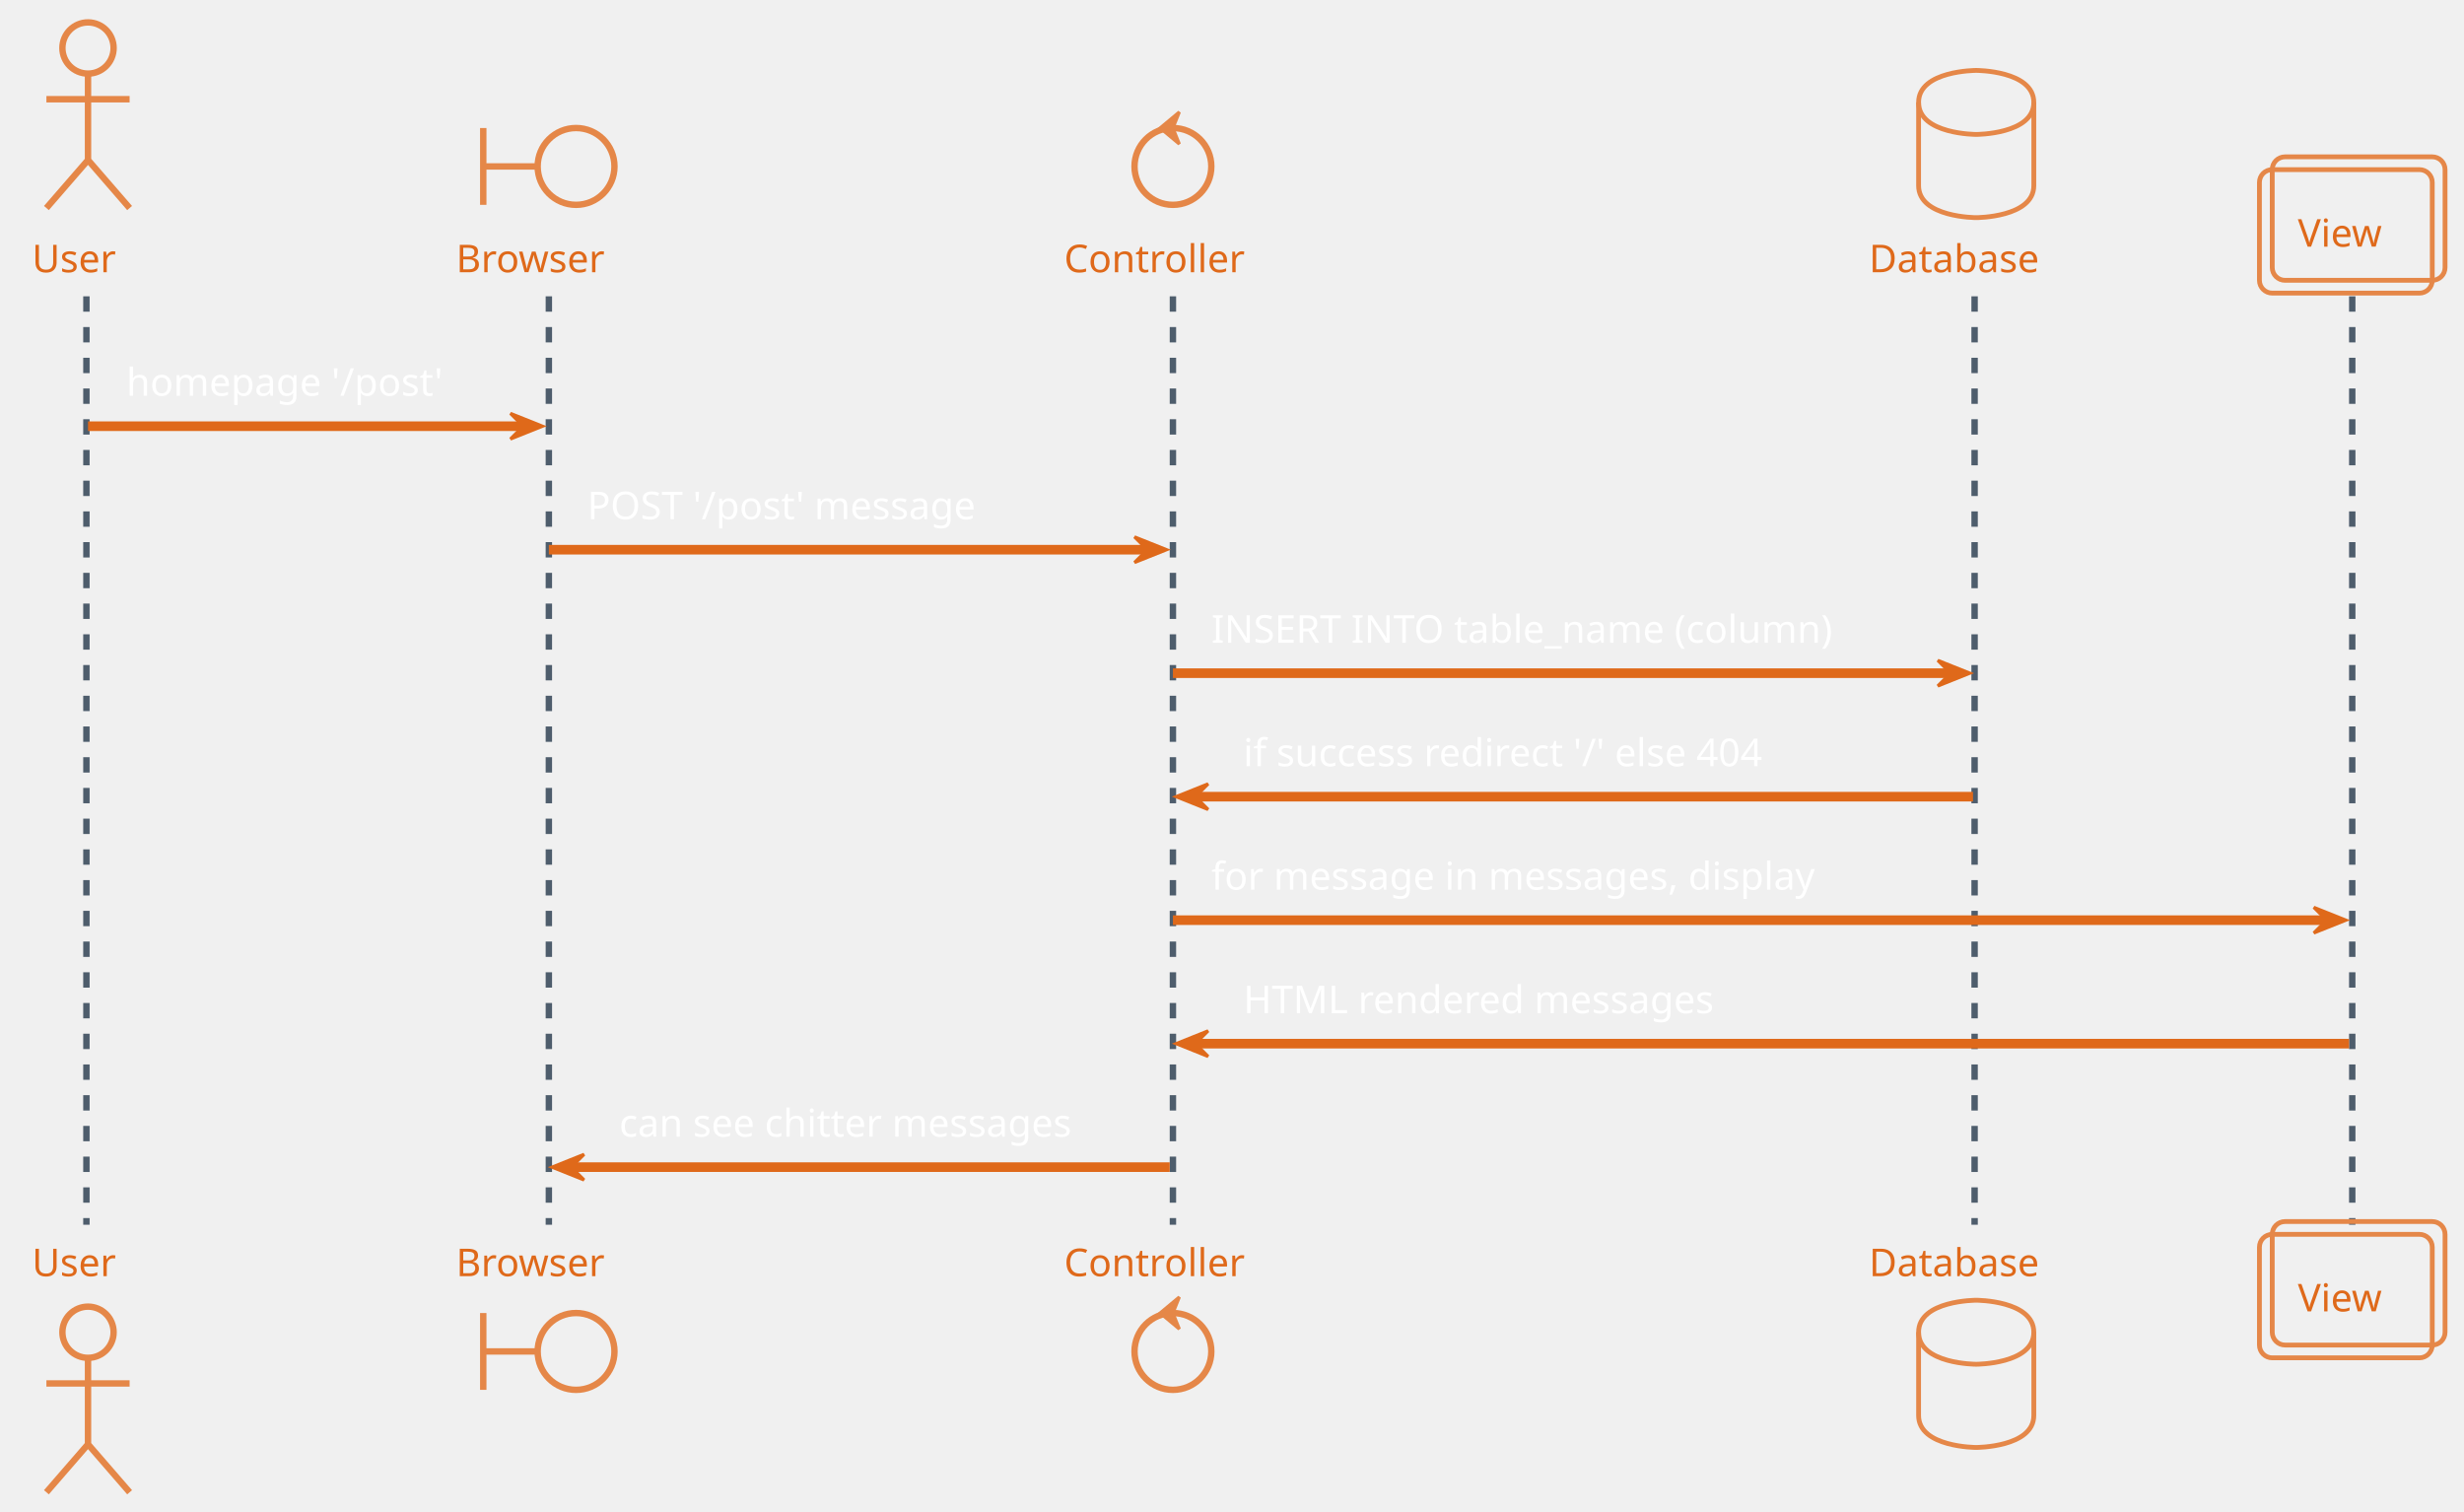
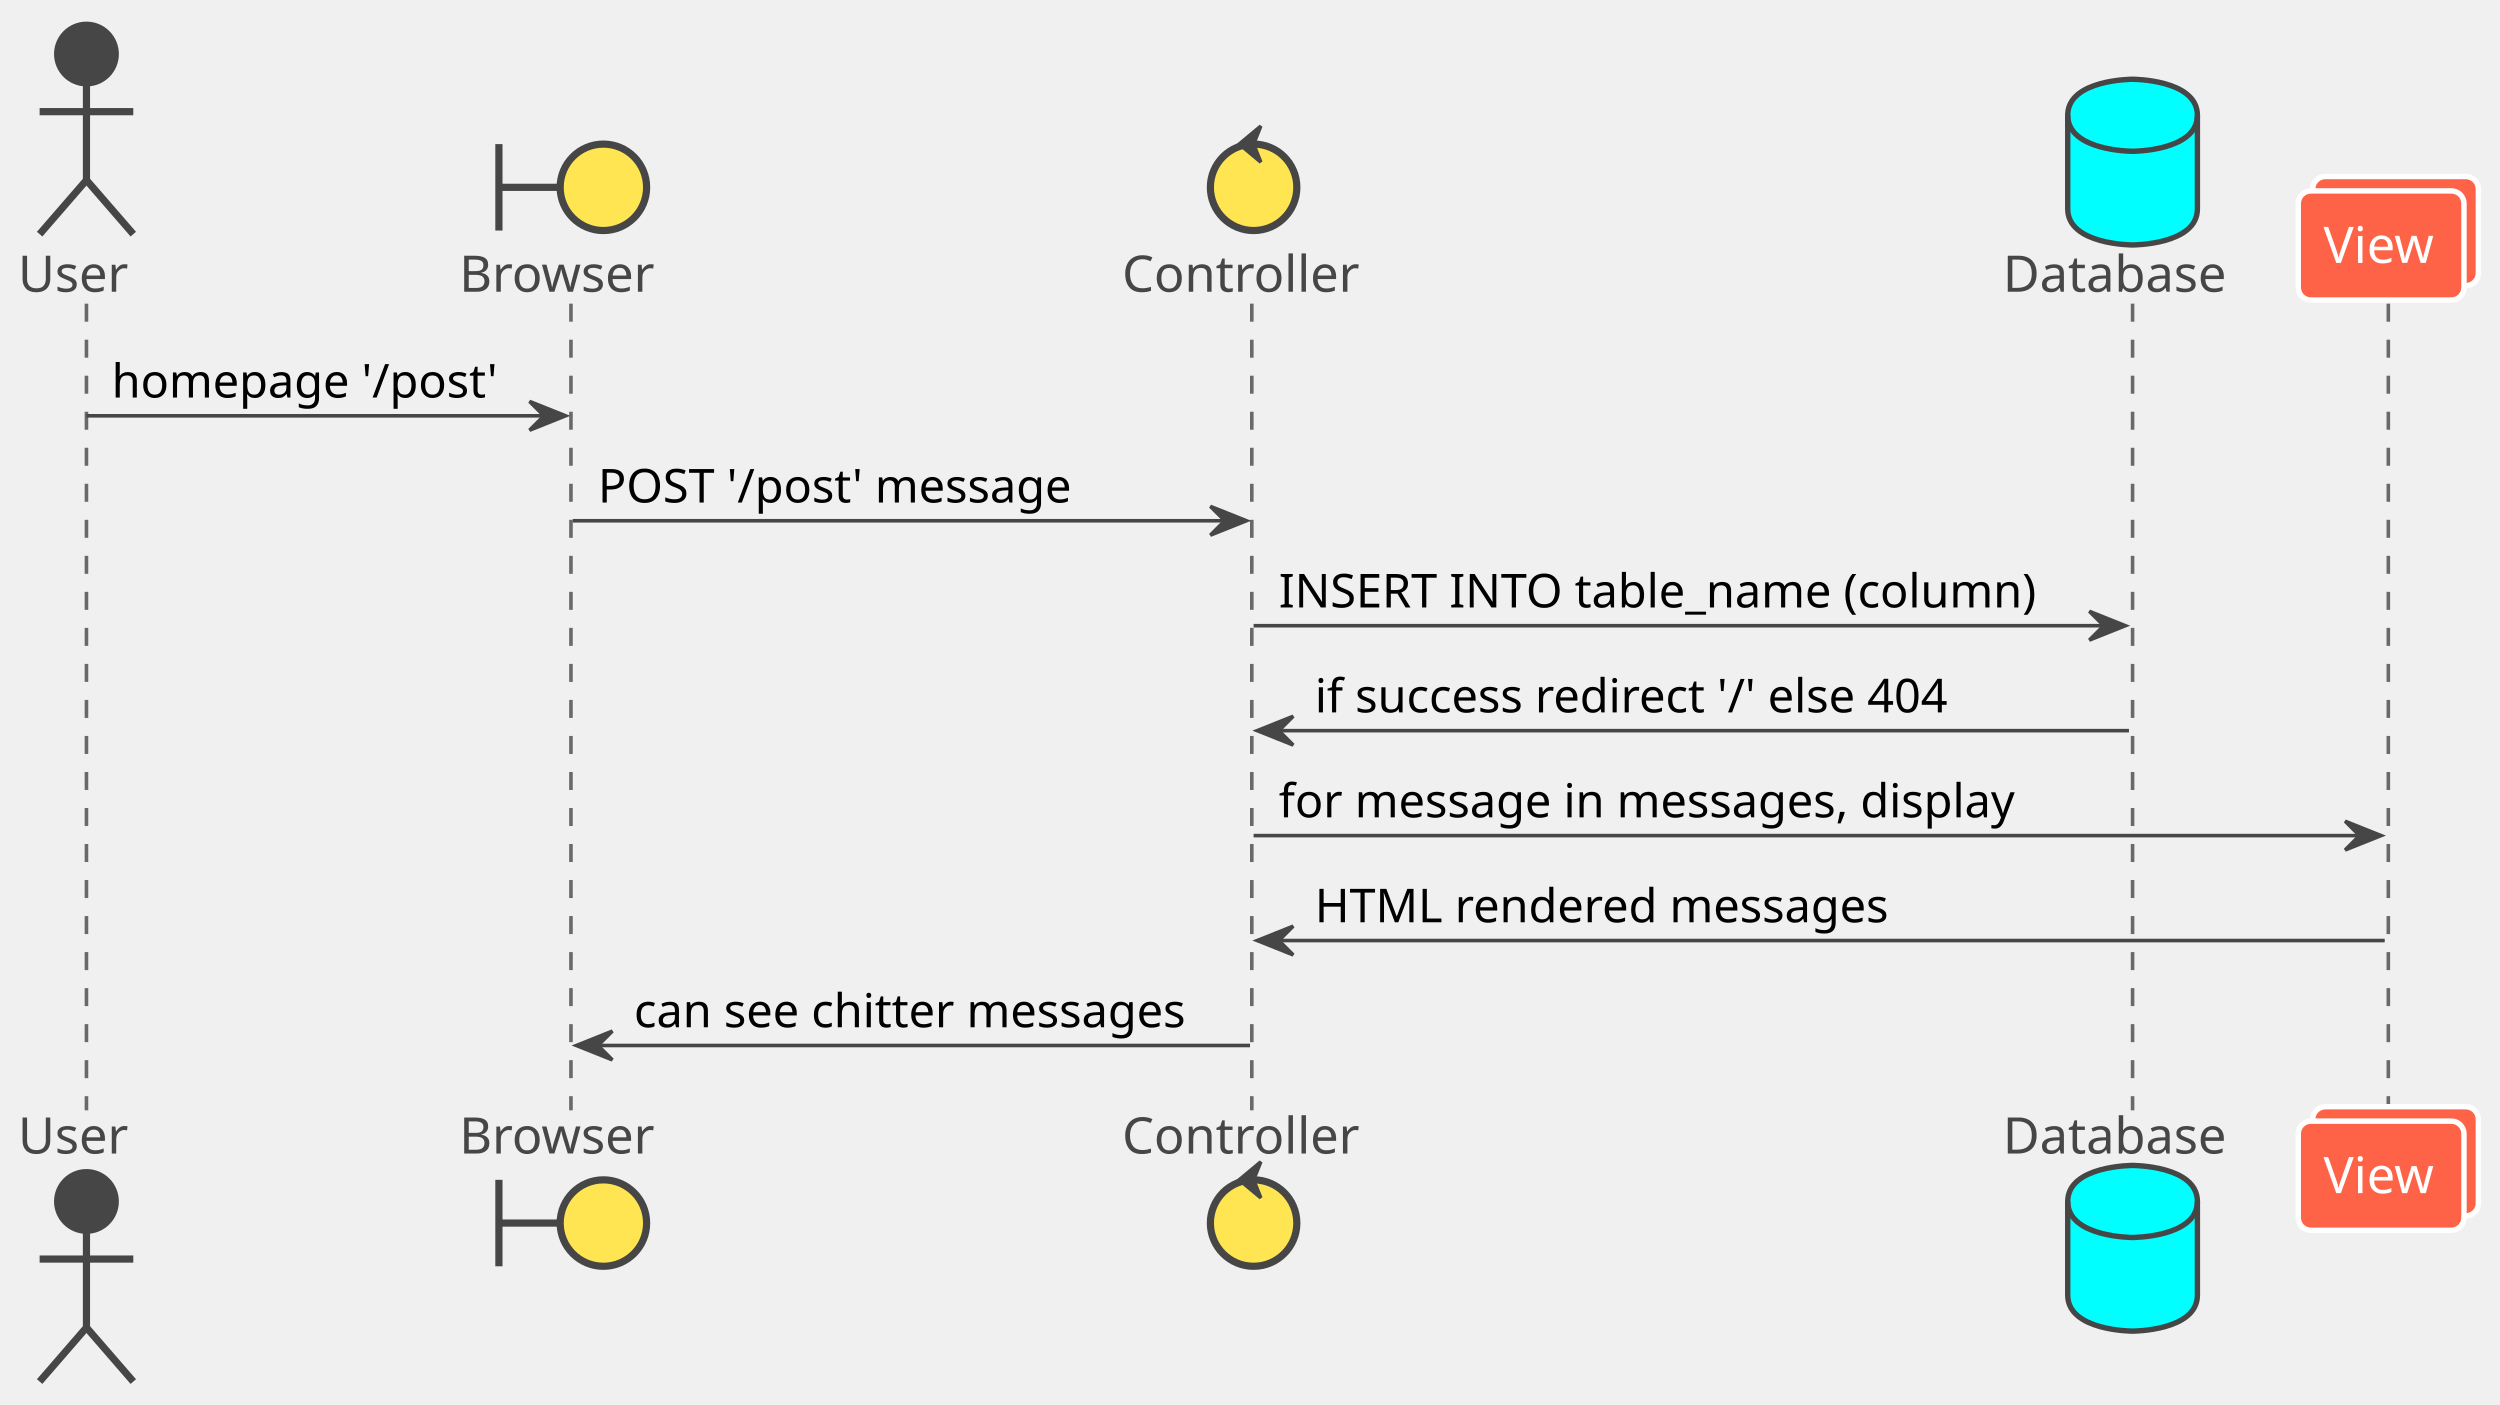
- <svg xmlns="http://www.w3.org/2000/svg" contentScriptType="application/ecmascript" contentStyleType="text/css" height="492.708px" preserveAspectRatio="none" style="width:802px;height:492px;background:#00000000;" version="1.1" viewBox="0 0 802 492" width="802.083px" zoomAndPan="magnify">
+ <svg xmlns="http://www.w3.org/2000/svg" contentScriptType="application/ecmascript" contentStyleType="text/css" height="390px" preserveAspectRatio="none" style="width:694px;height:390px;background:#FFFFFF;" version="1.1" viewBox="0 0 694 390" width="694px" zoomAndPan="magnify">
  <defs />
  <g>
-     <line style="stroke:#4E5D6C;stroke-width:2.083;stroke-dasharray:5.0,5.0;" x1="28.125" x2="28.125" y1="96.442" y2="398.616" />
-     <line style="stroke:#4E5D6C;stroke-width:2.083;stroke-dasharray:5.0,5.0;" x1="178.646" x2="178.646" y1="96.442" y2="398.616" />
-     <line style="stroke:#4E5D6C;stroke-width:2.083;stroke-dasharray:5.0,5.0;" x1="381.771" x2="381.771" y1="96.442" y2="398.616" />
-     <line style="stroke:#4E5D6C;stroke-width:2.083;stroke-dasharray:5.0,5.0;" x1="642.708" x2="642.708" y1="96.442" y2="398.616" />
-     <line style="stroke:#4E5D6C;stroke-width:2.083;stroke-dasharray:5.0,5.0;" x1="765.625" x2="765.625" y1="96.442" y2="398.616" />
-     <text fill="#DF691A" font-family="Verdana" font-size="12.5" lengthAdjust="spacing" textLength="30.208" x="10.417" y="88.609">User</text>
-     <ellipse cx="28.646" cy="15.625" rx="8.333" ry="8.333" style="stroke:#E58748;stroke-width:2.083;fill:none;" />
-     <path d="M28.646,23.958 L28.646,52.083 M15.104,32.292 L42.188,32.292 M28.646,52.083 L15.104,67.708 M28.646,52.083 L42.188,67.708 " fill="none" style="stroke:#E58748;stroke-width:2.083;" />
-     <text fill="#DF691A" font-family="Verdana" font-size="12.5" lengthAdjust="spacing" textLength="30.208" x="10.417" y="415.35">User</text>
-     <ellipse cx="28.646" cy="433.6" rx="8.333" ry="8.333" style="stroke:#E58748;stroke-width:2.083;fill:none;" />
-     <path d="M28.646,441.933 L28.646,470.058 M15.104,450.267 L42.188,450.267 M28.646,470.058 L15.104,485.683 M28.646,470.058 L42.188,485.683 " fill="none" style="stroke:#E58748;stroke-width:2.083;" />
-     <text fill="#DF691A" font-family="Verdana" font-size="12.5" lengthAdjust="spacing" textLength="54.167" x="148.438" y="88.609">Browser</text>
-     <path d="M157.292,41.667 L157.292,66.667 M157.292,54.167 L175,54.167 " fill="none" style="stroke:#E58748;stroke-width:2.083;" />
-     <ellipse cx="187.5" cy="54.167" rx="12.5" ry="12.5" style="stroke:#E58748;stroke-width:2.083;fill:none;" />
-     <text fill="#DF691A" font-family="Verdana" font-size="12.5" lengthAdjust="spacing" textLength="54.167" x="148.438" y="415.35">Browser</text>
-     <path d="M157.292,427.35 L157.292,452.35 M157.292,439.85 L175,439.85 " fill="none" style="stroke:#E58748;stroke-width:2.083;" />
-     <ellipse cx="187.5" cy="439.85" rx="12.5" ry="12.5" style="stroke:#E58748;stroke-width:2.083;fill:none;" />
-     <text fill="#DF691A" font-family="Verdana" font-size="12.5" lengthAdjust="spacing" textLength="64.583" x="346.354" y="88.609">Controller</text>
-     <ellipse cx="381.771" cy="54.167" rx="12.5" ry="12.5" style="stroke:#E58748;stroke-width:2.083;fill:none;" />
-     <polygon fill="#E58748" points="377.604,41.667,383.854,36.458,381.771,41.667,383.854,46.875,377.604,41.667" style="stroke:#E58748;stroke-width:1.042;" />
-     <text fill="#DF691A" font-family="Verdana" font-size="12.5" lengthAdjust="spacing" textLength="64.583" x="346.354" y="415.35">Controller</text>
-     <ellipse cx="381.771" cy="439.85" rx="12.5" ry="12.5" style="stroke:#E58748;stroke-width:2.083;fill:none;" />
-     <polygon fill="#E58748" points="377.604,427.35,383.854,422.142,381.771,427.35,383.854,432.558,377.604,427.35" style="stroke:#E58748;stroke-width:1.042;" />
-     <text fill="#DF691A" font-family="Verdana" font-size="12.5" lengthAdjust="spacing" textLength="63.542" x="608.333" y="88.609">Database</text>
-     <path d="M624.479,33.333 C624.479,22.917 643.229,22.917 643.229,22.917 C643.229,22.917 661.979,22.917 661.979,33.333 L661.979,60.417 C661.979,70.833 643.229,70.833 643.229,70.833 C643.229,70.833 624.479,70.833 624.479,60.417 L624.479,33.333 " style="stroke:#E58748;stroke-width:1.562;fill:none;" />
-     <path d="M624.479,33.333 C624.479,43.75 643.229,43.75 643.229,43.75 C643.229,43.75 661.979,43.75 661.979,33.333 " fill="none" style="stroke:#E58748;stroke-width:1.562;" />
-     <text fill="#DF691A" font-family="Verdana" font-size="12.5" lengthAdjust="spacing" textLength="63.542" x="608.333" y="415.35">Database</text>
-     <path d="M624.479,433.6 C624.479,423.183 643.229,423.183 643.229,423.183 C643.229,423.183 661.979,423.183 661.979,433.6 L661.979,460.683 C661.979,471.1 643.229,471.1 643.229,471.1 C643.229,471.1 624.479,471.1 624.479,460.683 L624.479,433.6 " style="stroke:#E58748;stroke-width:1.562;fill:none;" />
-     <path d="M624.479,433.6 C624.479,444.017 643.229,444.017 643.229,444.017 C643.229,444.017 661.979,444.017 661.979,433.6 " fill="none" style="stroke:#E58748;stroke-width:1.562;" />
-     <rect height="40.192" rx="4.167" ry="4.167" style="stroke:#E58748;stroke-width:1.562;fill:none;" width="56.25" x="739.583" y="51.042" />
-     <rect height="40.192" rx="4.167" ry="4.167" style="stroke:#E58748;stroke-width:1.562;fill:none;" width="56.25" x="735.417" y="55.208" />
-     <text fill="#DF691A" font-family="Verdana" font-size="12.5" lengthAdjust="spacing" textLength="31.25" x="747.917" y="80.275">View</text>
-     <rect height="40.192" rx="4.167" ry="4.167" style="stroke:#E58748;stroke-width:1.562;fill:none;" width="56.25" x="739.583" y="397.575" />
-     <rect height="40.192" rx="4.167" ry="4.167" style="stroke:#E58748;stroke-width:1.562;fill:none;" width="56.25" x="735.417" y="401.741" />
-     <text fill="#DF691A" font-family="Verdana" font-size="12.5" lengthAdjust="spacing" textLength="31.25" x="747.917" y="426.809">View</text>
-     <polygon fill="#DF691A" points="166.146,134.55,176.562,138.717,166.146,142.883,170.312,138.717" style="stroke:#DF691A;stroke-width:1.042;" />
-     <line style="stroke:#DF691A;stroke-width:3.125;" x1="28.646" x2="172.396" y1="138.717" y2="138.717" />
-     <text fill="#FFFFFF" font-family="Verdana" font-size="12.5" lengthAdjust="spacing" textLength="114.583" x="41.146" y="128.8">homepage '/post'</text>
-     <polygon fill="#DF691A" points="369.271,174.742,379.688,178.908,369.271,183.075,373.438,178.908" style="stroke:#DF691A;stroke-width:1.042;" />
-     <line style="stroke:#DF691A;stroke-width:3.125;" x1="178.646" x2="375.521" y1="178.908" y2="178.908" />
-     <text fill="#FFFFFF" font-family="Verdana" font-size="12.5" lengthAdjust="spacing" textLength="142.708" x="191.146" y="168.992">POST '/post' message</text>
-     <polygon fill="#DF691A" points="630.729,214.933,641.146,219.1,630.729,223.267,634.896,219.1" style="stroke:#DF691A;stroke-width:1.042;" />
-     <line style="stroke:#DF691A;stroke-width:3.125;" x1="381.771" x2="636.979" y1="219.1" y2="219.1" />
-     <text fill="#FFFFFF" font-family="Verdana" font-size="12.5" lengthAdjust="spacing" textLength="226.042" x="394.271" y="209.184">INSERT INTO table_name (column)</text>
-     <polygon fill="#DF691A" points="393.229,255.125,382.812,259.292,393.229,263.458,389.062,259.292" style="stroke:#DF691A;stroke-width:1.042;" />
-     <line style="stroke:#DF691A;stroke-width:3.125;" x1="386.979" x2="642.188" y1="259.292" y2="259.292" />
-     <text fill="#FFFFFF" font-family="Verdana" font-size="12.5" lengthAdjust="spacing" textLength="192.708" x="404.688" y="249.375">if success redirect '/' else 404</text>
-     <polygon fill="#DF691A" points="753.125,295.317,763.542,299.483,753.125,303.65,757.292,299.483" style="stroke:#DF691A;stroke-width:1.042;" />
-     <line style="stroke:#DF691A;stroke-width:3.125;" x1="381.771" x2="759.375" y1="299.483" y2="299.483" />
-     <text fill="#FFFFFF" font-family="Verdana" font-size="12.5" lengthAdjust="spacing" textLength="221.875" x="394.271" y="289.567">for message in messages, display</text>
-     <polygon fill="#DF691A" points="393.229,335.508,382.812,339.675,393.229,343.842,389.062,339.675" style="stroke:#DF691A;stroke-width:1.042;" />
-     <line style="stroke:#DF691A;stroke-width:3.125;" x1="386.979" x2="764.583" y1="339.675" y2="339.675" />
-     <text fill="#FFFFFF" font-family="Verdana" font-size="12.5" lengthAdjust="spacing" textLength="169.792" x="404.688" y="329.759">HTML rendered messages</text>
-     <polygon fill="#DF691A" points="190.104,375.7,179.688,379.866,190.104,384.033,185.938,379.866" style="stroke:#DF691A;stroke-width:1.042;" />
-     <line style="stroke:#DF691A;stroke-width:3.125;" x1="183.854" x2="380.729" y1="379.866" y2="379.866" />
-     <text fill="#FFFFFF" font-family="Verdana" font-size="12.5" lengthAdjust="spacing" textLength="167.708" x="201.562" y="369.95">can see chitter messages</text>
+     <line style="stroke:#696969;stroke-width:1.0;stroke-dasharray:5.0,5.0;" x1="24" x2="24" y1="84.297" y2="308.227" />
+     <line style="stroke:#696969;stroke-width:1.0;stroke-dasharray:5.0,5.0;" x1="158.5" x2="158.5" y1="84.297" y2="308.227" />
+     <line style="stroke:#696969;stroke-width:1.0;stroke-dasharray:5.0,5.0;" x1="347.5" x2="347.5" y1="84.297" y2="308.227" />
+     <line style="stroke:#696969;stroke-width:1.0;stroke-dasharray:5.0,5.0;" x1="592" x2="592" y1="84.297" y2="308.227" />
+     <line style="stroke:#696969;stroke-width:1.0;stroke-dasharray:5.0,5.0;" x1="663" x2="663" y1="84.297" y2="308.227" />
+     <text fill="#454645" font-family="sans-serif" font-size="14" lengthAdjust="spacing" textLength="32" x="5" y="80.995">User</text>
+     <ellipse cx="24" cy="15" fill="#454645" rx="8" ry="8" style="stroke:#454645;stroke-width:2.0;" />
+     <path d="M24,23 L24,50 M11,31 L37,31 M24,50 L11,65 M24,50 L37,65 " fill="none" style="stroke:#454645;stroke-width:2.0;" />
+     <text fill="#454645" font-family="sans-serif" font-size="14" lengthAdjust="spacing" textLength="32" x="5" y="320.222">User</text>
+     <ellipse cx="24" cy="333.523" fill="#454645" rx="8" ry="8" style="stroke:#454645;stroke-width:2.0;" />
+     <path d="M24,341.523 L24,368.523 M11,349.523 L37,349.523 M24,368.523 L11,383.523 M24,368.523 L37,383.523 " fill="none" style="stroke:#454645;stroke-width:2.0;" />
+     <text fill="#454645" font-family="sans-serif" font-size="14" lengthAdjust="spacing" textLength="57" x="127.5" y="80.995">Browser</text>
+     <path d="M138.5,40 L138.5,64 M138.5,52 L155.5,52 " fill="none" style="stroke:#454645;stroke-width:2.0;" />
+     <ellipse cx="167.5" cy="52" fill="#FFE552" rx="12" ry="12" style="stroke:#454645;stroke-width:2.0;" />
+     <text fill="#454645" font-family="sans-serif" font-size="14" lengthAdjust="spacing" textLength="57" x="127.5" y="320.222">Browser</text>
+     <path d="M138.5,327.523 L138.5,351.523 M138.5,339.523 L155.5,339.523 " fill="none" style="stroke:#454645;stroke-width:2.0;" />
+     <ellipse cx="167.5" cy="339.523" fill="#FFE552" rx="12" ry="12" style="stroke:#454645;stroke-width:2.0;" />
+     <text fill="#454645" font-family="sans-serif" font-size="14" lengthAdjust="spacing" textLength="67" x="311.5" y="80.995">Controller</text>
+     <ellipse cx="348" cy="52" fill="#FFE552" rx="12" ry="12" style="stroke:#454645;stroke-width:2.0;" />
+     <polygon fill="#454645" points="344,40,350,35,348,40,350,45,344,40" style="stroke:#454645;stroke-width:1.0;" />
+     <text fill="#454645" font-family="sans-serif" font-size="14" lengthAdjust="spacing" textLength="67" x="311.5" y="320.222">Controller</text>
+     <ellipse cx="348" cy="339.523" fill="#FFE552" rx="12" ry="12" style="stroke:#454645;stroke-width:2.0;" />
+     <polygon fill="#454645" points="344,327.523,350,322.523,348,327.523,350,332.523,344,327.523" style="stroke:#454645;stroke-width:1.0;" />
+     <text fill="#454645" font-family="sans-serif" font-size="14" lengthAdjust="spacing" textLength="66" x="556" y="80.995">Database</text>
+     <path d="M574,32 C574,22 592,22 592,22 C592,22 610,22 610,32 L610,58 C610,68 592,68 592,68 C592,68 574,68 574,58 L574,32 " fill="#00FFFF" style="stroke:#454645;stroke-width:1.5;" />
+     <path d="M574,32 C574,42 592,42 592,42 C592,42 610,42 610,32 " fill="none" style="stroke:#454645;stroke-width:1.5;" />
+     <text fill="#454645" font-family="sans-serif" font-size="14" lengthAdjust="spacing" textLength="66" x="556" y="320.222">Database</text>
+     <path d="M574,333.523 C574,323.523 592,323.523 592,323.523 C592,323.523 610,323.523 610,333.523 L610,359.523 C610,369.523 592,369.523 592,369.523 C592,369.523 574,369.523 574,359.523 L574,333.523 " fill="#00FFFF" style="stroke:#454645;stroke-width:1.5;" />
+     <path d="M574,333.523 C574,343.523 592,343.523 592,343.523 C592,343.523 610,343.523 610,333.523 " fill="none" style="stroke:#454645;stroke-width:1.5;" />
+     <rect fill="#FF6347" height="30.297" rx="3.5" ry="3.5" style="stroke:#FFFFFF;stroke-width:1.5;" width="46" x="642" y="49" />
+     <rect fill="#FF6347" height="30.297" rx="3.5" ry="3.5" style="stroke:#FFFFFF;stroke-width:1.5;" width="46" x="638" y="53" />
+     <text fill="#FFFFFF" font-family="sans-serif" font-size="14" lengthAdjust="spacing" textLength="32" x="645" y="72.995">View</text>
+     <rect fill="#FF6347" height="30.297" rx="3.5" ry="3.5" style="stroke:#FFFFFF;stroke-width:1.5;" width="46" x="642" y="307.227" />
+     <rect fill="#FF6347" height="30.297" rx="3.5" ry="3.5" style="stroke:#FFFFFF;stroke-width:1.5;" width="46" x="638" y="311.227" />
+     <text fill="#FFFFFF" font-family="sans-serif" font-size="14" lengthAdjust="spacing" textLength="32" x="645" y="331.222">View</text>
+     <polygon fill="#454645" points="147,111.43,157,115.43,147,119.43,151,115.43" style="stroke:#454645;stroke-width:1.0;" />
+     <line style="stroke:#454645;stroke-width:1.0;" x1="24" x2="153" y1="115.43" y2="115.43" />
+     <text fill="#000000" font-family="sans-serif" font-size="13" lengthAdjust="spacing" textLength="111" x="31" y="110.364">homepage '/post'</text>
+     <polygon fill="#454645" points="336,140.562,346,144.562,336,148.562,340,144.562" style="stroke:#454645;stroke-width:1.0;" />
+     <line style="stroke:#454645;stroke-width:1.0;" x1="159" x2="342" y1="144.562" y2="144.562" />
+     <text fill="#000000" font-family="sans-serif" font-size="13" lengthAdjust="spacing" textLength="139" x="166" y="139.497">POST '/post' message</text>
+     <polygon fill="#454645" points="580,169.695,590,173.695,580,177.695,584,173.695" style="stroke:#454645;stroke-width:1.0;" />
+     <line style="stroke:#454645;stroke-width:1.0;" x1="348" x2="586" y1="173.695" y2="173.695" />
+     <text fill="#000000" font-family="sans-serif" font-size="13" lengthAdjust="spacing" textLength="220" x="355" y="168.629">INSERT INTO table_name (column)</text>
+     <polygon fill="#454645" points="359,198.828,349,202.828,359,206.828,355,202.828" style="stroke:#454645;stroke-width:1.0;" />
+     <line style="stroke:#454645;stroke-width:1.0;" x1="353" x2="591" y1="202.828" y2="202.828" />
+     <text fill="#000000" font-family="sans-serif" font-size="13" lengthAdjust="spacing" textLength="187" x="365" y="197.762">if success redirect '/' else 404</text>
+     <polygon fill="#454645" points="651,227.961,661,231.961,651,235.961,655,231.961" style="stroke:#454645;stroke-width:1.0;" />
+     <line style="stroke:#454645;stroke-width:1.0;" x1="348" x2="657" y1="231.961" y2="231.961" />
+     <text fill="#000000" font-family="sans-serif" font-size="13" lengthAdjust="spacing" textLength="217" x="355" y="226.895">for message in messages, display</text>
+     <polygon fill="#454645" points="359,257.094,349,261.094,359,265.094,355,261.094" style="stroke:#454645;stroke-width:1.0;" />
+     <line style="stroke:#454645;stroke-width:1.0;" x1="353" x2="662" y1="261.094" y2="261.094" />
+     <text fill="#000000" font-family="sans-serif" font-size="13" lengthAdjust="spacing" textLength="167" x="365" y="256.028">HTML rendered messages</text>
+     <polygon fill="#454645" points="170,286.227,160,290.227,170,294.227,166,290.227" style="stroke:#454645;stroke-width:1.0;" />
+     <line style="stroke:#454645;stroke-width:1.0;" x1="164" x2="347" y1="290.227" y2="290.227" />
+     <text fill="#000000" font-family="sans-serif" font-size="13" lengthAdjust="spacing" textLength="165" x="176" y="285.161">can see chitter messages</text>
  </g>
</svg>
